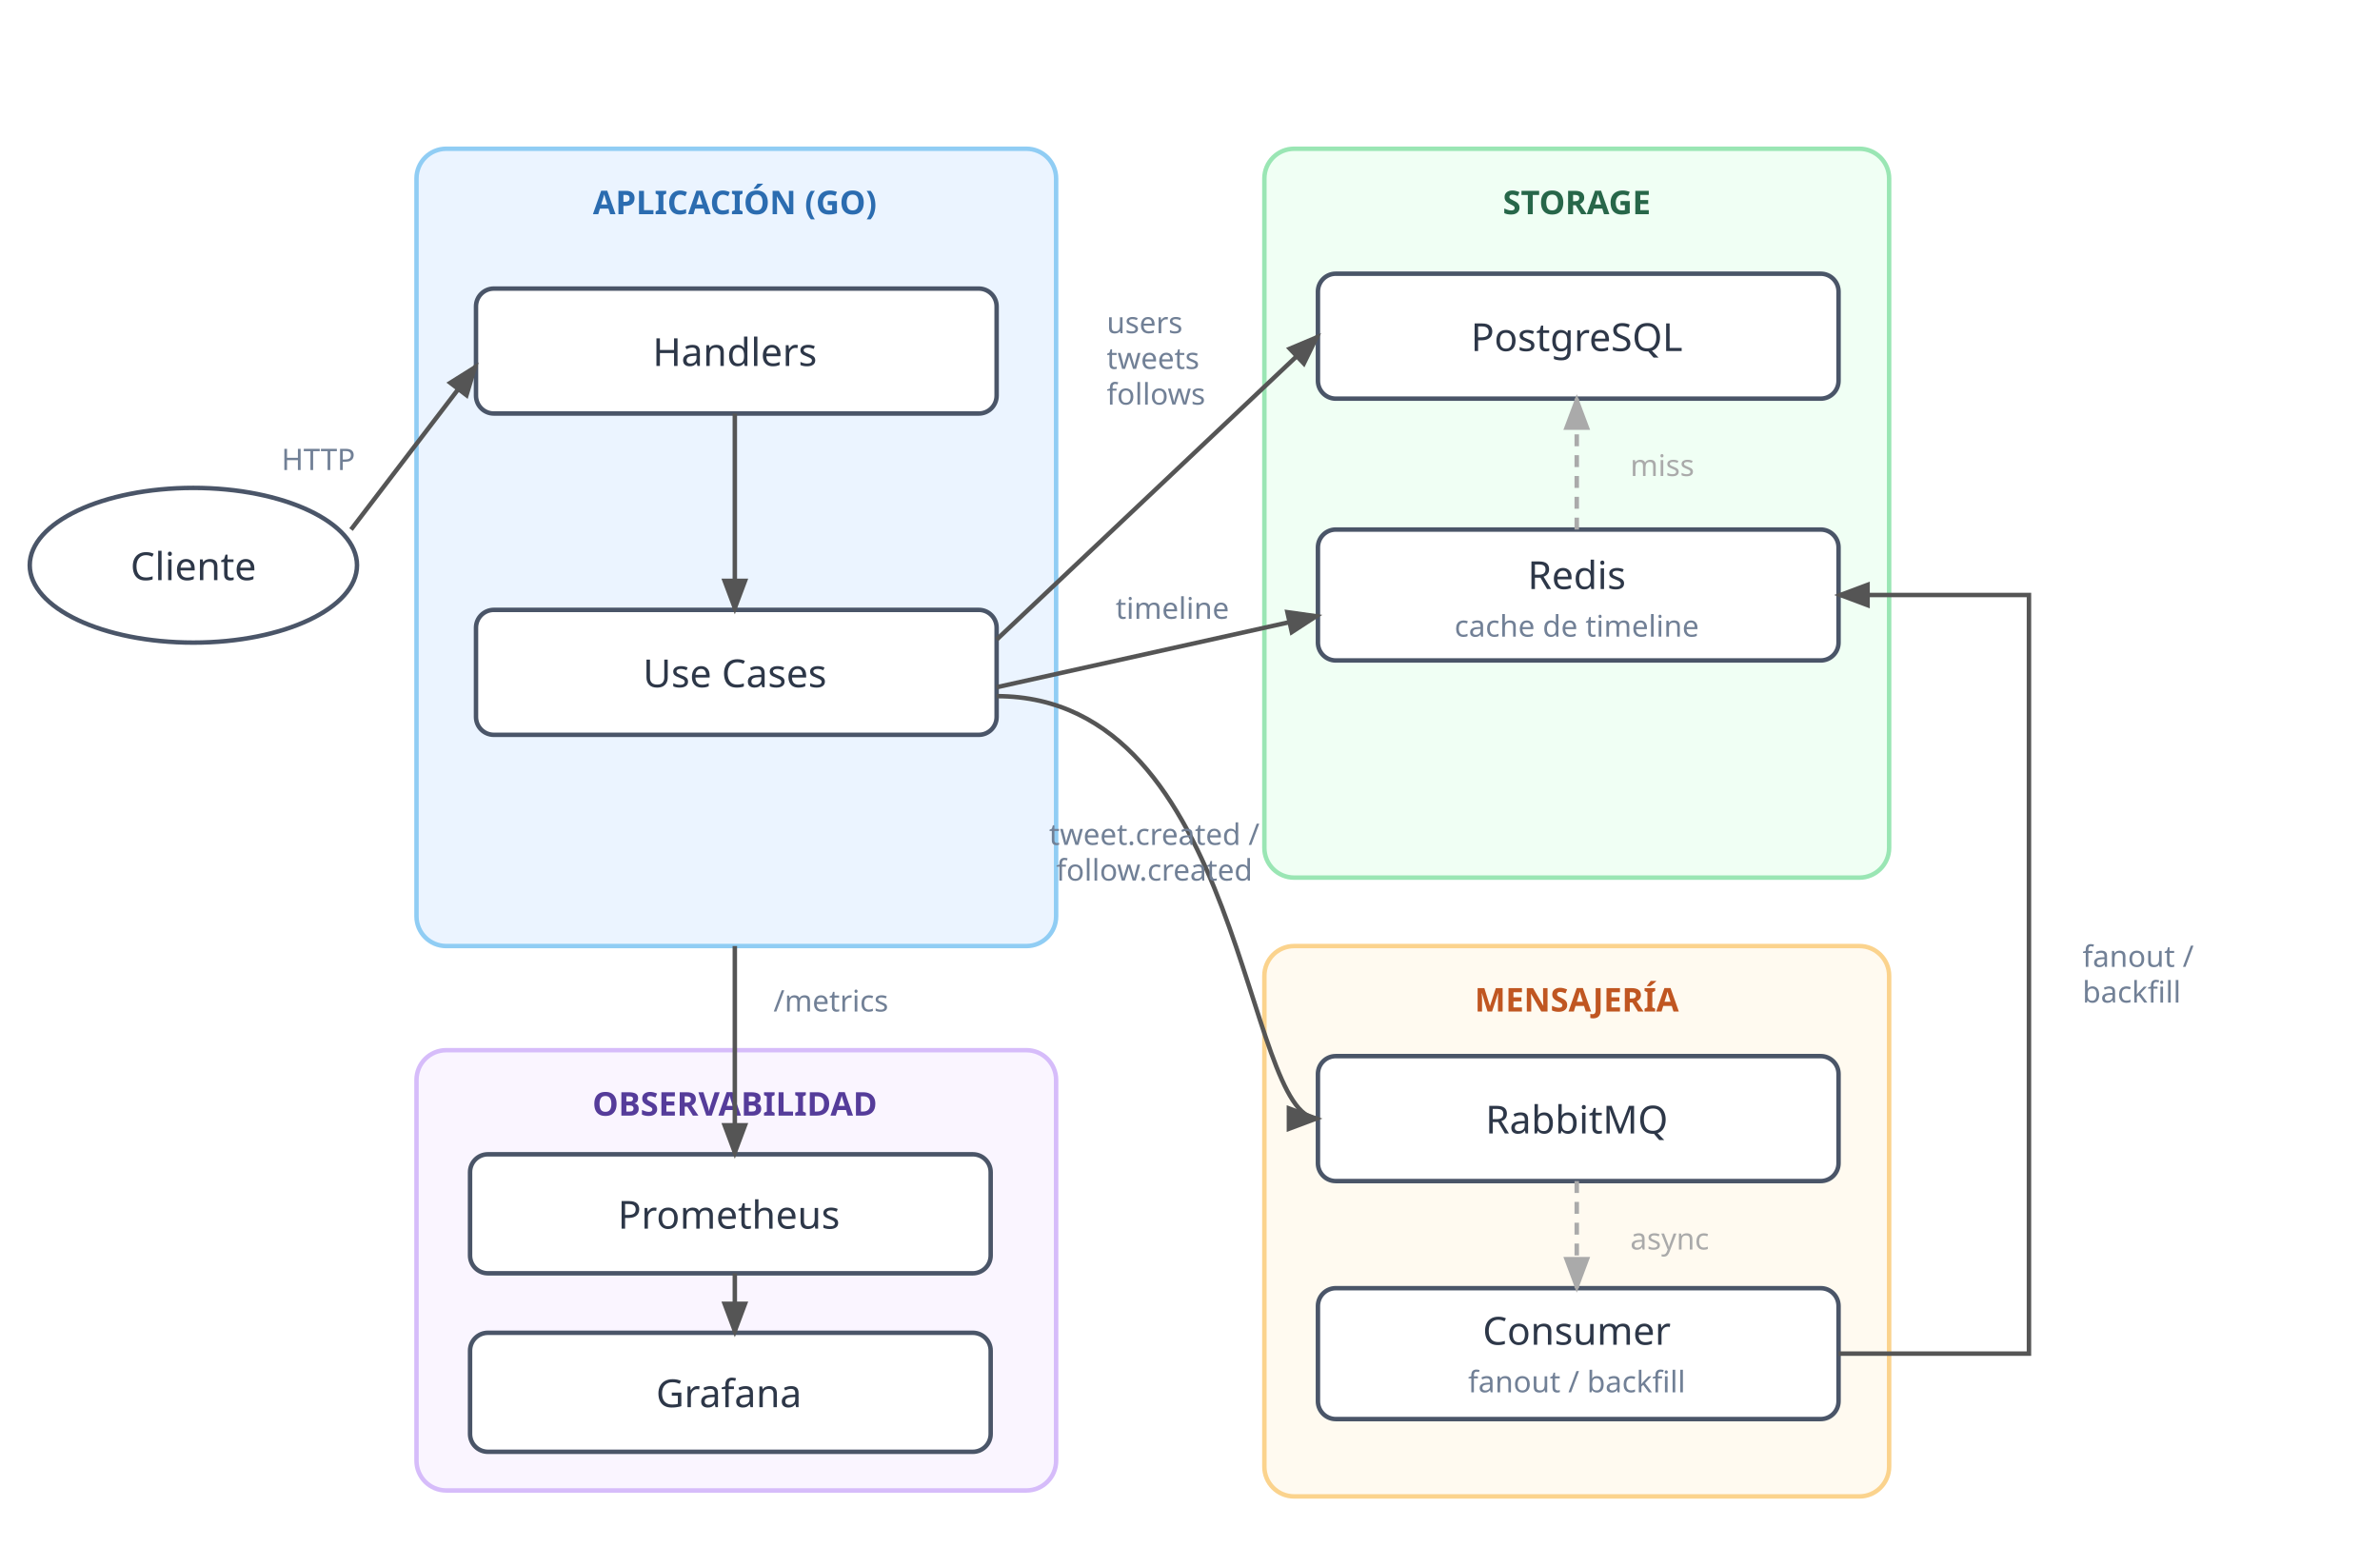
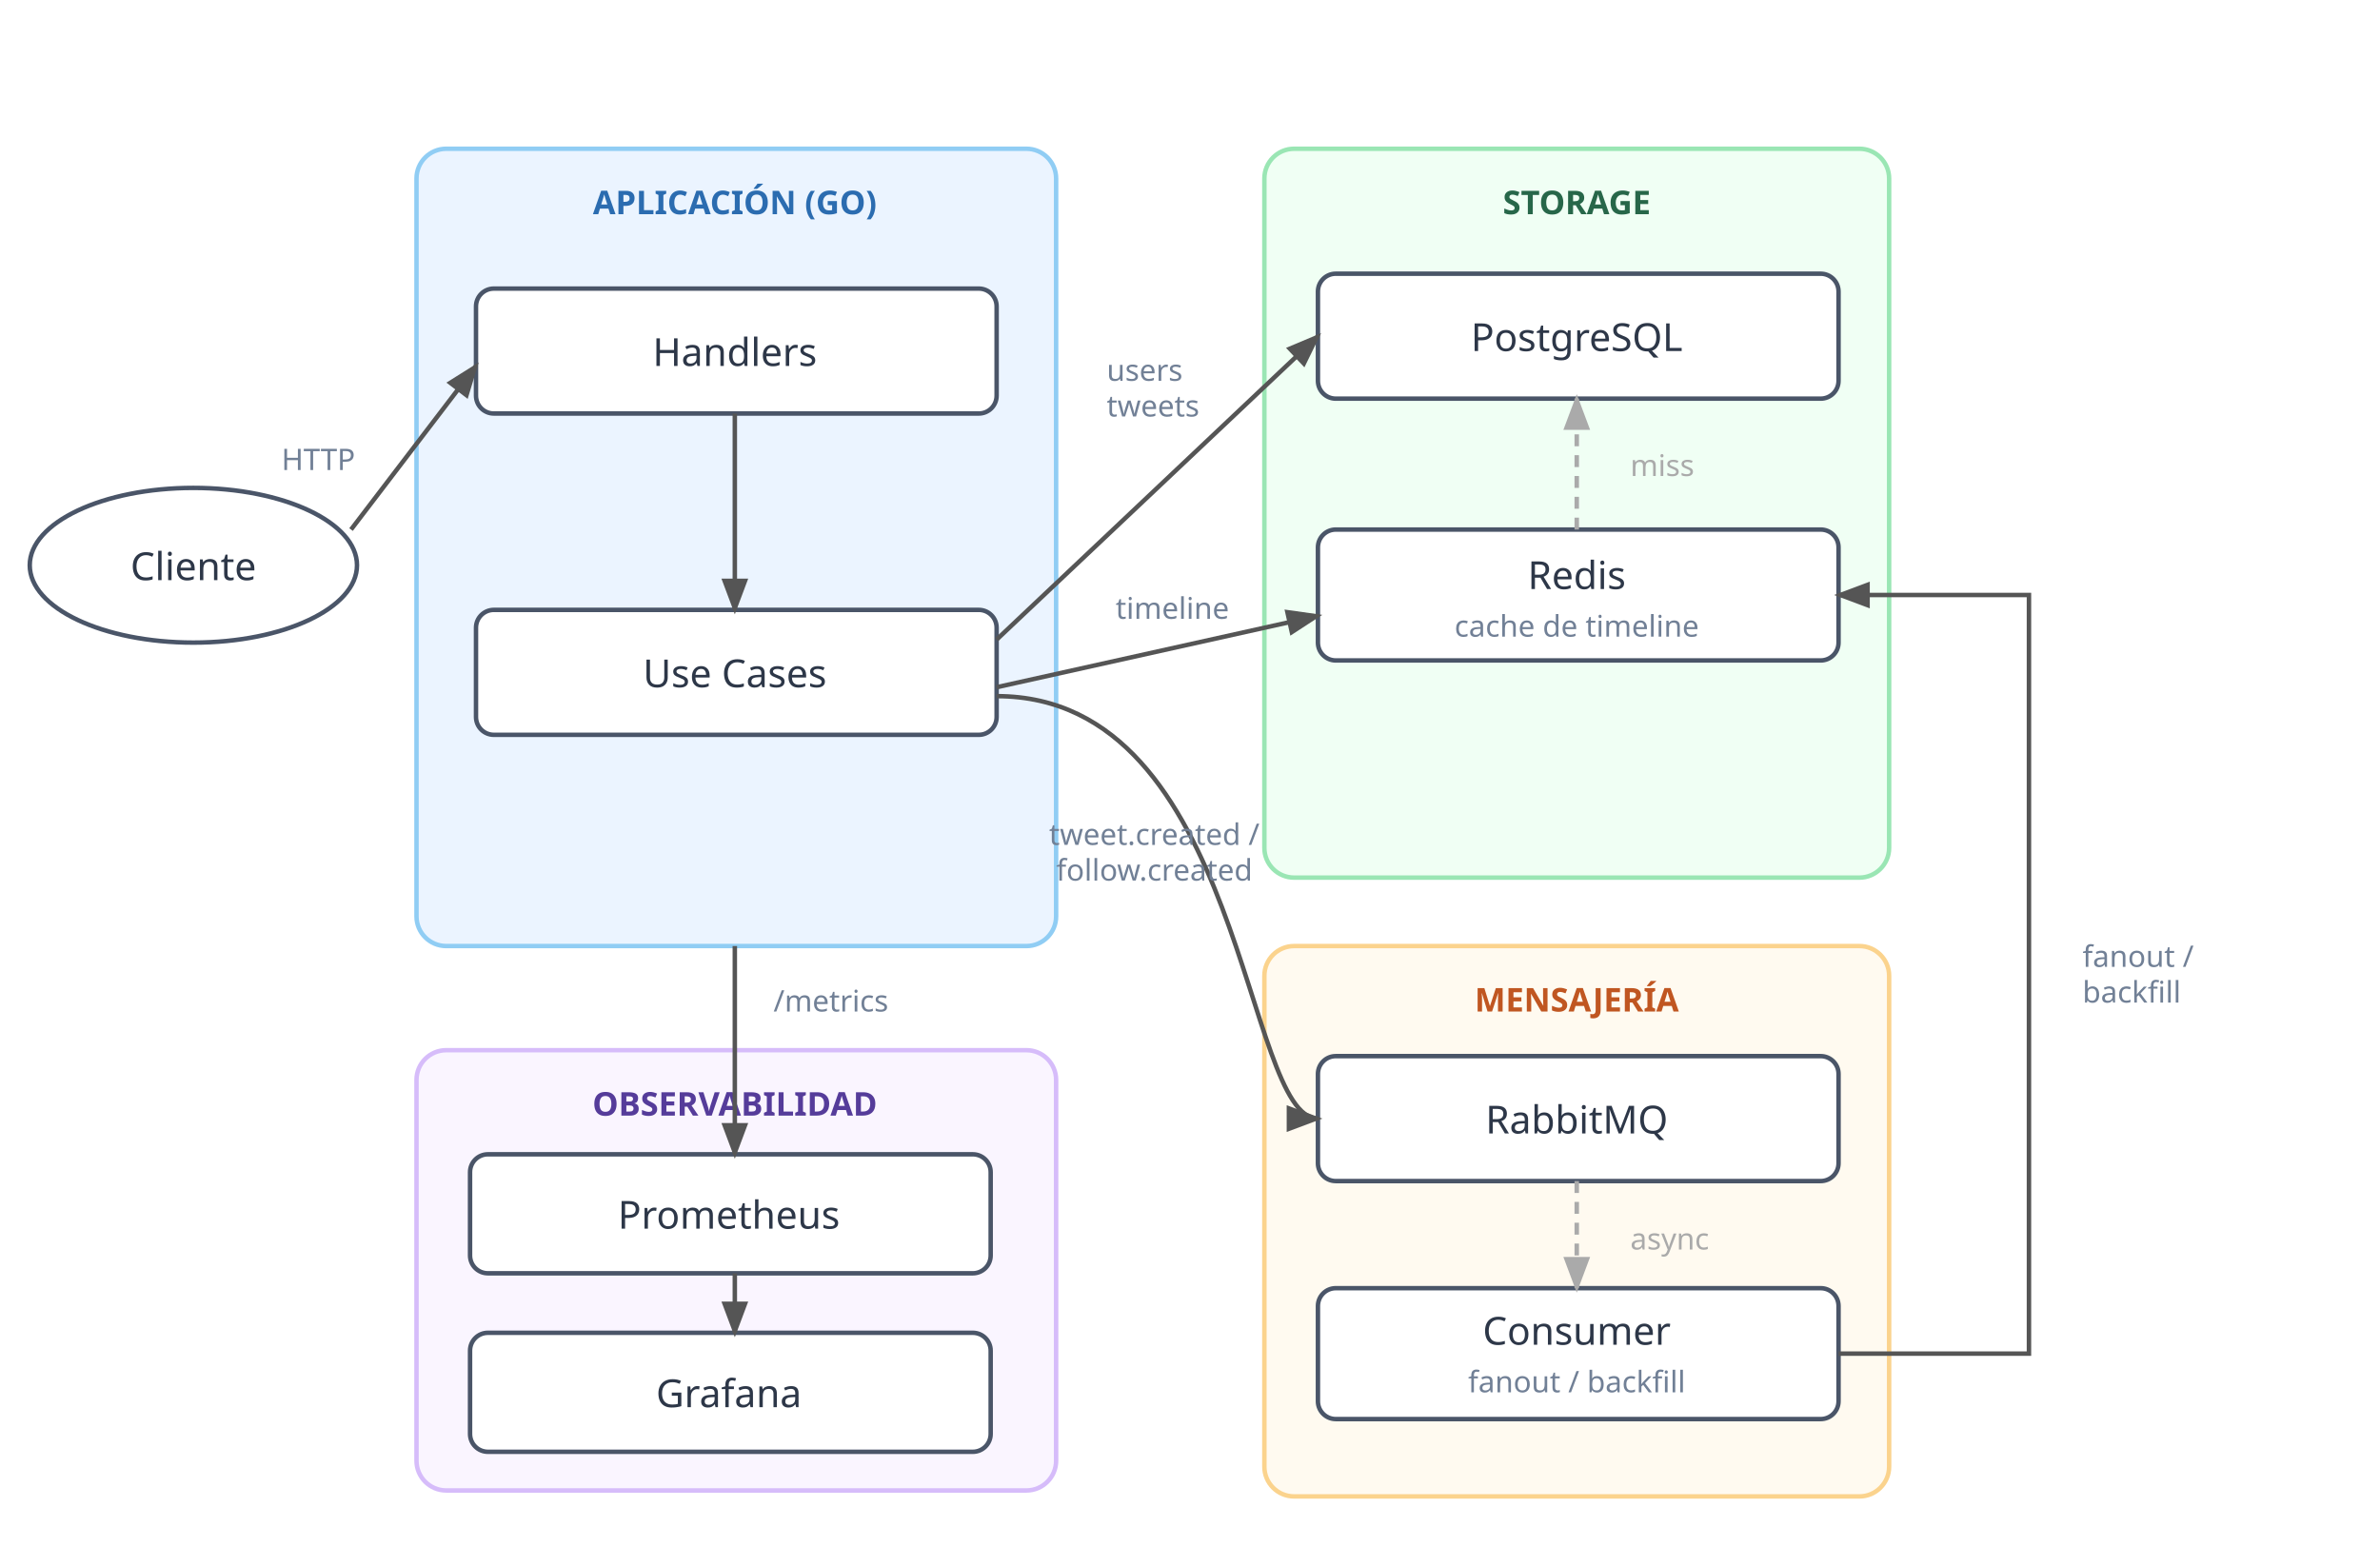
<svg xmlns="http://www.w3.org/2000/svg" viewBox="0 0 800 520" font-family="'Segoe UI', system-ui, sans-serif">
  <defs>
    <marker id="arr" markerWidth="8" markerHeight="6" refX="7" refY="3" orient="auto">
      <polygon points="0 0, 8 3, 0 6" fill="#555" />
    </marker>
    <marker id="arr-dash" markerWidth="8" markerHeight="6" refX="7" refY="3" orient="auto">
      <polygon points="0 0, 8 3, 0 6" fill="#aaa" />
    </marker>
  </defs>
  <rect width="800" height="520" fill="white" />
  <rect x="140" y="50" width="215" height="268" rx="10" fill="#EBF4FF" stroke="#90CDF4" stroke-width="1.5" />
  <text x="247" y="72" text-anchor="middle" font-size="11" font-weight="600" fill="#2B6CB0">APLICACIÓN (GO)</text>
  <rect x="425" y="50" width="210" height="245" rx="10" fill="#F0FFF4" stroke="#9AE6B4" stroke-width="1.5" />
  <text x="530" y="72" text-anchor="middle" font-size="11" font-weight="600" fill="#276749">STORAGE</text>
  <rect x="425" y="318" width="210" height="185" rx="10" fill="#FFFAF0" stroke="#FBD38D" stroke-width="1.5" />
  <text x="530" y="340" text-anchor="middle" font-size="11" font-weight="600" fill="#C05621">MENSAJERÍA</text>
  <rect x="140" y="353" width="215" height="148" rx="10" fill="#FAF5FF" stroke="#D6BCFA" stroke-width="1.5" />
  <text x="247" y="375" text-anchor="middle" font-size="11" font-weight="600" fill="#553C9A">OBSERVABILIDAD</text>
  <ellipse cx="65" cy="190" rx="55" ry="26" fill="white" stroke="#4A5568" stroke-width="1.5" />
  <text x="65" y="195" text-anchor="middle" font-size="13" fill="#2D3748">Cliente</text>
  <rect x="160" y="97" width="175" height="42" rx="6" fill="white" stroke="#4A5568" stroke-width="1.5" />
  <text x="247" y="123" text-anchor="middle" font-size="13" fill="#2D3748">Handlers</text>
  <rect x="160" y="205" width="175" height="42" rx="6" fill="white" stroke="#4A5568" stroke-width="1.5" />
  <text x="247" y="231" text-anchor="middle" font-size="13" fill="#2D3748">Use Cases</text>
  <rect x="443" y="92" width="175" height="42" rx="6" fill="white" stroke="#4A5568" stroke-width="1.5" />
  <text x="530" y="118" text-anchor="middle" font-size="13" fill="#2D3748">PostgreSQL</text>
  <rect x="443" y="178" width="175" height="44" rx="6" fill="white" stroke="#4A5568" stroke-width="1.5" />
  <text x="530" y="198" text-anchor="middle" font-size="13" fill="#2D3748">Redis</text>
  <text x="530" y="214" text-anchor="middle" font-size="10" fill="#718096">cache de timeline</text>
  <rect x="443" y="355" width="175" height="42" rx="6" fill="white" stroke="#4A5568" stroke-width="1.5" />
  <text x="530" y="381" text-anchor="middle" font-size="13" fill="#2D3748">RabbitMQ</text>
  <rect x="443" y="433" width="175" height="44" rx="6" fill="white" stroke="#4A5568" stroke-width="1.5" />
  <text x="530" y="452" text-anchor="middle" font-size="13" fill="#2D3748">Consumer</text>
  <text x="530" y="468" text-anchor="middle" font-size="10" fill="#718096">fanout / backfill</text>
  <rect x="158" y="388" width="175" height="40" rx="6" fill="white" stroke="#4A5568" stroke-width="1.5" />
  <text x="245" y="413" text-anchor="middle" font-size="13" fill="#2D3748">Prometheus</text>
  <rect x="158" y="448" width="175" height="40" rx="6" fill="white" stroke="#4A5568" stroke-width="1.5" />
  <text x="245" y="473" text-anchor="middle" font-size="13" fill="#2D3748">Grafana</text>
  <line x1="118" y1="178" x2="160" y2="123" stroke="#555" stroke-width="1.5" marker-end="url(#arr)" />
  <text x="107" y="158" font-size="10" fill="#718096" text-anchor="middle">HTTP</text>
  <line x1="247" y1="139" x2="247" y2="205" stroke="#555" stroke-width="1.5" marker-end="url(#arr)" />
  <line x1="335" y1="215" x2="443" y2="113" stroke="#555" stroke-width="1.5" marker-end="url(#arr)" />
-   <text x="372" y="112" font-size="10" fill="#718096">users</text>
-   <text x="372" y="124" font-size="10" fill="#718096">tweets</text>
-   <text x="372" y="136" font-size="10" fill="#718096">follows</text>
+   <text x="372" y="128" font-size="10" fill="#718096">users</text>
+   <text x="372" y="140" font-size="10" fill="#718096">tweets</text>
  <line x1="335" y1="231" x2="443" y2="207" stroke="#555" stroke-width="1.5" marker-end="url(#arr)" />
  <text x="375" y="208" font-size="10" fill="#718096">timeline</text>
  <line x1="530" y1="178" x2="530" y2="134" stroke="#aaa" stroke-width="1.5" stroke-dasharray="4,3" marker-end="url(#arr-dash)" />
  <text x="548" y="160" font-size="10" fill="#aaa">miss</text>
  <path d="M335 234 C418 234 418 376 443 376" stroke="#555" stroke-width="1.5" fill="none" marker-end="url(#arr)" />
  <text x="388" y="284" font-size="10" fill="#718096" text-anchor="middle">tweet.created /</text>
  <text x="388" y="296" font-size="10" fill="#718096" text-anchor="middle">follow.created</text>
  <line x1="530" y1="397" x2="530" y2="433" stroke="#aaa" stroke-width="1.5" stroke-dasharray="4,3" marker-end="url(#arr-dash)" />
  <text x="548" y="420" font-size="10" fill="#aaa">async</text>
  <path d="M618 455 L682 455 L682 200 L618 200" stroke="#555" stroke-width="1.5" fill="none" marker-end="url(#arr)" />
  <text x="700" y="325" font-size="10" fill="#718096">fanout /</text>
  <text x="700" y="337" font-size="10" fill="#718096">backfill</text>
  <line x1="247" y1="318" x2="247" y2="388" stroke="#555" stroke-width="1.5" marker-end="url(#arr)" />
  <text x="260" y="340" font-size="10" fill="#718096">/metrics</text>
  <line x1="247" y1="428" x2="247" y2="448" stroke="#555" stroke-width="1.5" marker-end="url(#arr)" />
</svg>
